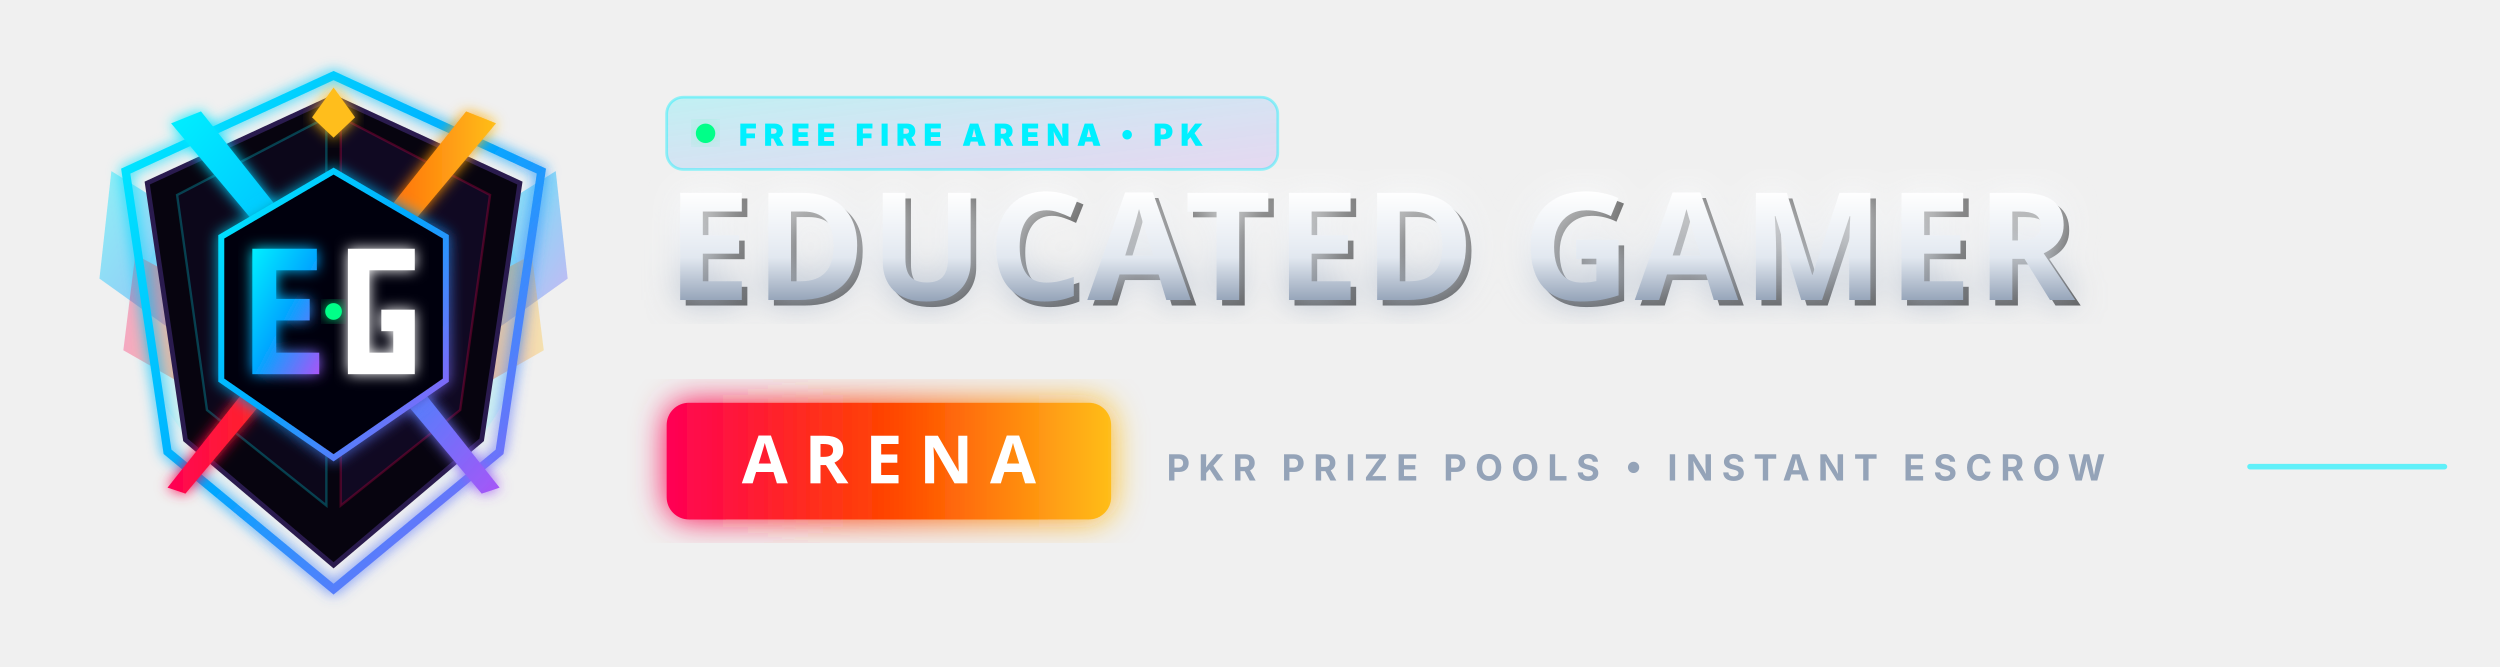
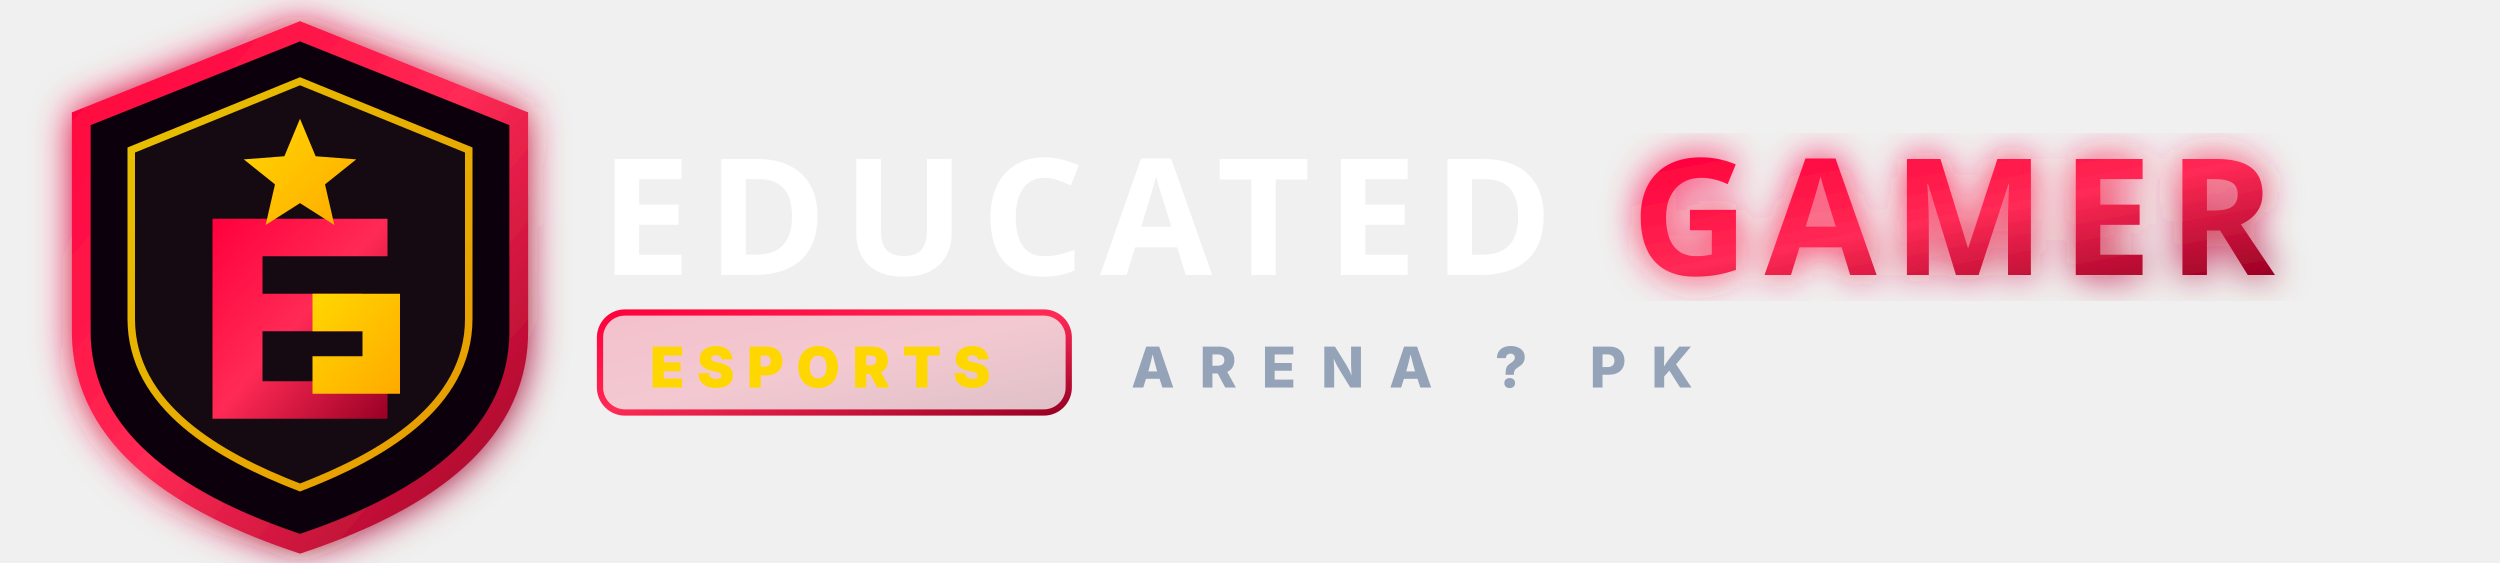
- <svg xmlns="http://www.w3.org/2000/svg" viewBox="0 0 900 240" fill="none" width="100%" height="100%">
+ <svg xmlns="http://www.w3.org/2000/svg" viewBox="0 0 400 90" fill="none">
  <defs>
-     <linearGradient id="ega-cyan-brand" x1="0%" y1="0%" x2="100%" y2="100%">
-       <stop offset="0%" stop-color="#00f0ff" />
-       <stop offset="50%" stop-color="#00a8ff" />
-       <stop offset="100%" stop-color="#a855f7" />
+     <linearGradient id="crimsonGrad" x1="0%" y1="0%" x2="100%" y2="100%">
+       <stop offset="0%" stop-color="#ff003c" />
+       <stop offset="50%" stop-color="#ff2a55" />
+       <stop offset="100%" stop-color="#990024" />
    </linearGradient>
-     <linearGradient id="ega-fire-brand" x1="0%" y1="0%" x2="100%" y2="0%">
-       <stop offset="0%" stop-color="#ff0055" />
-       <stop offset="50%" stop-color="#ff4500" />
-       <stop offset="100%" stop-color="#ffbe1a" />
+     <linearGradient id="goldGrad" x1="0%" y1="0%" x2="100%" y2="100%">
+       <stop offset="0%" stop-color="#ffd700" />
+       <stop offset="100%" stop-color="#ffaa00" />
    </linearGradient>
-     <linearGradient id="ega-text-metal" x1="0%" y1="0%" x2="0%" y2="100%">
-       <stop offset="0%" stop-color="#ffffff" />
-       <stop offset="60%" stop-color="#e2e8f0" />
-       <stop offset="100%" stop-color="#94a3b8" />
-     </linearGradient>
-     <linearGradient id="ega-badge-bg" x1="0%" y1="0%" x2="100%" y2="100%">
-       <stop offset="0%" stop-color="rgba(0, 240, 255, 0.2)" />
-       <stop offset="100%" stop-color="rgba(168, 85, 247, 0.15)" />
-     </linearGradient>
-     <filter id="ega-glow-full" x="-20%" y="-20%" width="140%" height="140%">
-       <feGaussianBlur stdDeviation="6" result="blur" />
-       <feMerge>
-         <feMergeNode in="blur" />
-         <feMergeNode in="SourceGraphic" />
-       </feMerge>
+     <filter id="glow" x="-20%" y="-20%" width="140%" height="140%">
+       <feGaussianBlur stdDeviation="3" result="blur" />
+       <feComposite in="SourceGraphic" in2="blur" operator="over" />
    </filter>
  </defs>
-   <g transform="translate(10, 10) scale(0.43)">
-     <circle cx="256" cy="240" r="160" fill="#00f0ff" opacity="0.15" filter="url(#ega-glow-full)" />
-     <circle cx="256" cy="270" r="130" fill="#ff0055" opacity="0.12" filter="url(#ega-glow-full)" />
-     <path d="M70 120 L150 170 L130 260 L60 210 Z" fill="url(#ega-cyan-brand)" opacity="0.4" />
-     <path d="M442 120 L362 170 L382 260 L452 210 Z" fill="url(#ega-cyan-brand)" opacity="0.4" />
-     <path d="M90 190 L165 230 L150 310 L80 270 Z" fill="url(#ega-fire-brand)" opacity="0.3" />
-     <path d="M422 190 L347 230 L362 310 L432 270 Z" fill="url(#ega-fire-brand)" opacity="0.3" />
-     <polygon points="256,40 430,120 395,355 256,470 117,355 82,120" fill="none" stroke="url(#ega-cyan-brand)" stroke-width="7" filter="url(#ega-glow-full)" />
-     <polygon points="256,58 412,130 380,345 256,450 132,345 100,130" fill="#07040f" stroke="#2a1b4e" stroke-width="4" />
-     <polygon points="250,75 125,140 150,320 250,400" fill="#0c071a" stroke="#00f0ff" stroke-opacity="0.25" stroke-width="2" />
-     <polygon points="262,75 387,140 362,320 262,400" fill="#100922" stroke="#ff0055" stroke-opacity="0.25" stroke-width="2" />
-     <path d="M120 80 L380 390 L395 385 L145 70 Z" fill="url(#ega-cyan-brand)" filter="url(#ega-glow-full)" />
-     <path d="M392 80 L132 390 L117 385 L367 70 Z" fill="url(#ega-fire-brand)" filter="url(#ega-glow-full)" />
-     <polygon points="256,120 350,175 350,295 256,360 162,295 162,175" fill="#05020c" stroke="url(#ega-cyan-brand)" stroke-width="5" filter="url(#ega-glow-full)" />
-     <path d="M 188 185 L 242 185 L 242 203 L 208 203 L 208 227 L 236 227 L 236 245 L 208 245 L 208 272 L 244 272 L 244 290 L 188 290 Z" fill="url(#ega-cyan-brand)" filter="url(#ega-glow-full)" />
-     <path d="M 324 195 L 324 185 L 268 185 L 268 290 L 324 290 L 324 236 L 296 236 L 296 254 L 306 254 L 306 272 L 286 272 L 286 203 L 324 203 Z" fill="#ffffff" filter="url(#ega-glow-full)" />
-     <circle cx="256" cy="237.5" r="7" fill="#00ff88" filter="url(#ega-glow-full)" />
-     <polygon points="256,50 274,75 256,92 238,75" fill="#ffbe1a" filter="url(#ega-glow-full)" />
+   <g transform="translate(8, 5)">
+     <path d="M40 0 L75 14 L75 48 C75 66 58 76 40 82 C22 76 5 66 5 48 L5 14 Z" fill="#0c060a" stroke="url(#crimsonGrad)" stroke-width="3" filter="url(#glow)" />
+     <path d="M40 8 L67 19 L67 46 C67 60 53 68 40 73 C27 68 13 60 13 46 L13 19 Z" fill="#160b13" stroke="url(#goldGrad)" stroke-width="1.2" opacity="0.9" />
+     <path d="M26 30 L54 30 L54 36 L34 36 L34 42 L50 42 L50 48 L34 48 L34 56 L54 56 L54 62 L26 62 Z" fill="url(#crimsonGrad)" />
+     <path d="M42 42 L56 42 L56 58 L42 58 L42 52 L50 52 L50 48 L42 48 Z" fill="url(#goldGrad)" />
+     <polygon points="40,14 42.5,20 49,20.5 44,24.5 45.5,31 40,27.5 34.5,31 36,24.5 31,20.5 37.5,20" fill="url(#goldGrad)" />
  </g>
-   <g transform="translate(240, 20)">
-     <g transform="translate(0, 15)">
-       <rect x="0" y="0" width="220" height="26" rx="6" fill="url(#ega-badge-bg)" stroke="#00f0ff" stroke-width="1" stroke-opacity="0.4" />
-       <circle cx="14" cy="13" r="3.5" fill="#00ff88" filter="url(#ega-glow-full)" />
-       <text x="26" y="17.5" font-family="'Inter', 'Montserrat', system-ui, sans-serif" font-size="11" font-weight="900" letter-spacing="2.5" fill="#00f0ff">
-         FREE FIRE ARENA • PK
+   <g transform="translate(96, 20)">
+     <text x="0" y="24" font-family="'Outfit', 'Impact', sans-serif" font-size="26" font-weight="900" letter-spacing="2.5" fill="#ffffff">
+       EDUCATED
+     </text>
+     <text x="165" y="24" font-family="'Outfit', 'Impact', sans-serif" font-size="26" font-weight="900" letter-spacing="2.5" fill="url(#crimsonGrad)" filter="url(#glow)">
+       GAMER
+     </text>
+     <g transform="translate(0, 42)">
+       <rect x="0" y="-12" width="75" height="16" rx="4" fill="url(#crimsonGrad)" opacity="0.2" />
+       <rect x="0" y="-12" width="75" height="16" rx="4" stroke="url(#crimsonGrad)" stroke-width="1" fill="none" />
+       <text x="8" y="0" font-family="'Inter', sans-serif" font-size="9" font-weight="900" letter-spacing="2" fill="#ffd700">
+         ESPORTS
      </text>
-     </g>
-     <g transform="translate(0, 88)">
-       <text x="2" y="2" font-family="'Montserrat', 'Arial Black', sans-serif" font-size="54" font-weight="900" letter-spacing="1.5" fill="#000000" opacity="0.6">
-         EDUCATED GAMER
+       <text x="85" y="0" font-family="'Inter', sans-serif" font-size="9" font-weight="800" letter-spacing="4" fill="#94a3b8">
+         ARENA ? PK
      </text>
-       <text x="0" y="0" font-family="'Montserrat', 'Arial Black', sans-serif" font-size="54" font-weight="900" letter-spacing="1.5" fill="url(#ega-text-metal)" filter="url(#ega-glow-full)">
-         EDUCATED GAMER
-       </text>
-     </g>
-     <g transform="translate(0, 125)">
-       <rect x="0" y="0" width="160" height="42" rx="8" fill="url(#ega-fire-brand)" filter="url(#ega-glow-full)" />
-       <text x="80" y="29" font-family="'Montserrat', 'Arial Black', sans-serif" font-size="24" font-weight="900" letter-spacing="6" fill="#ffffff" text-anchor="middle">
-         ARENA
-       </text>
-       <text x="180" y="28" font-family="'Inter', system-ui, sans-serif" font-size="13" font-weight="700" letter-spacing="3" fill="#94a3b8">
-         PKR PRIZE POOLS • INSTANT ESCROW
-       </text>
-       <line x1="570" y1="23" x2="640" y2="23" stroke="#00f0ff" stroke-width="2" opacity="0.6" stroke-linecap="round" />
    </g>
  </g>
</svg>
